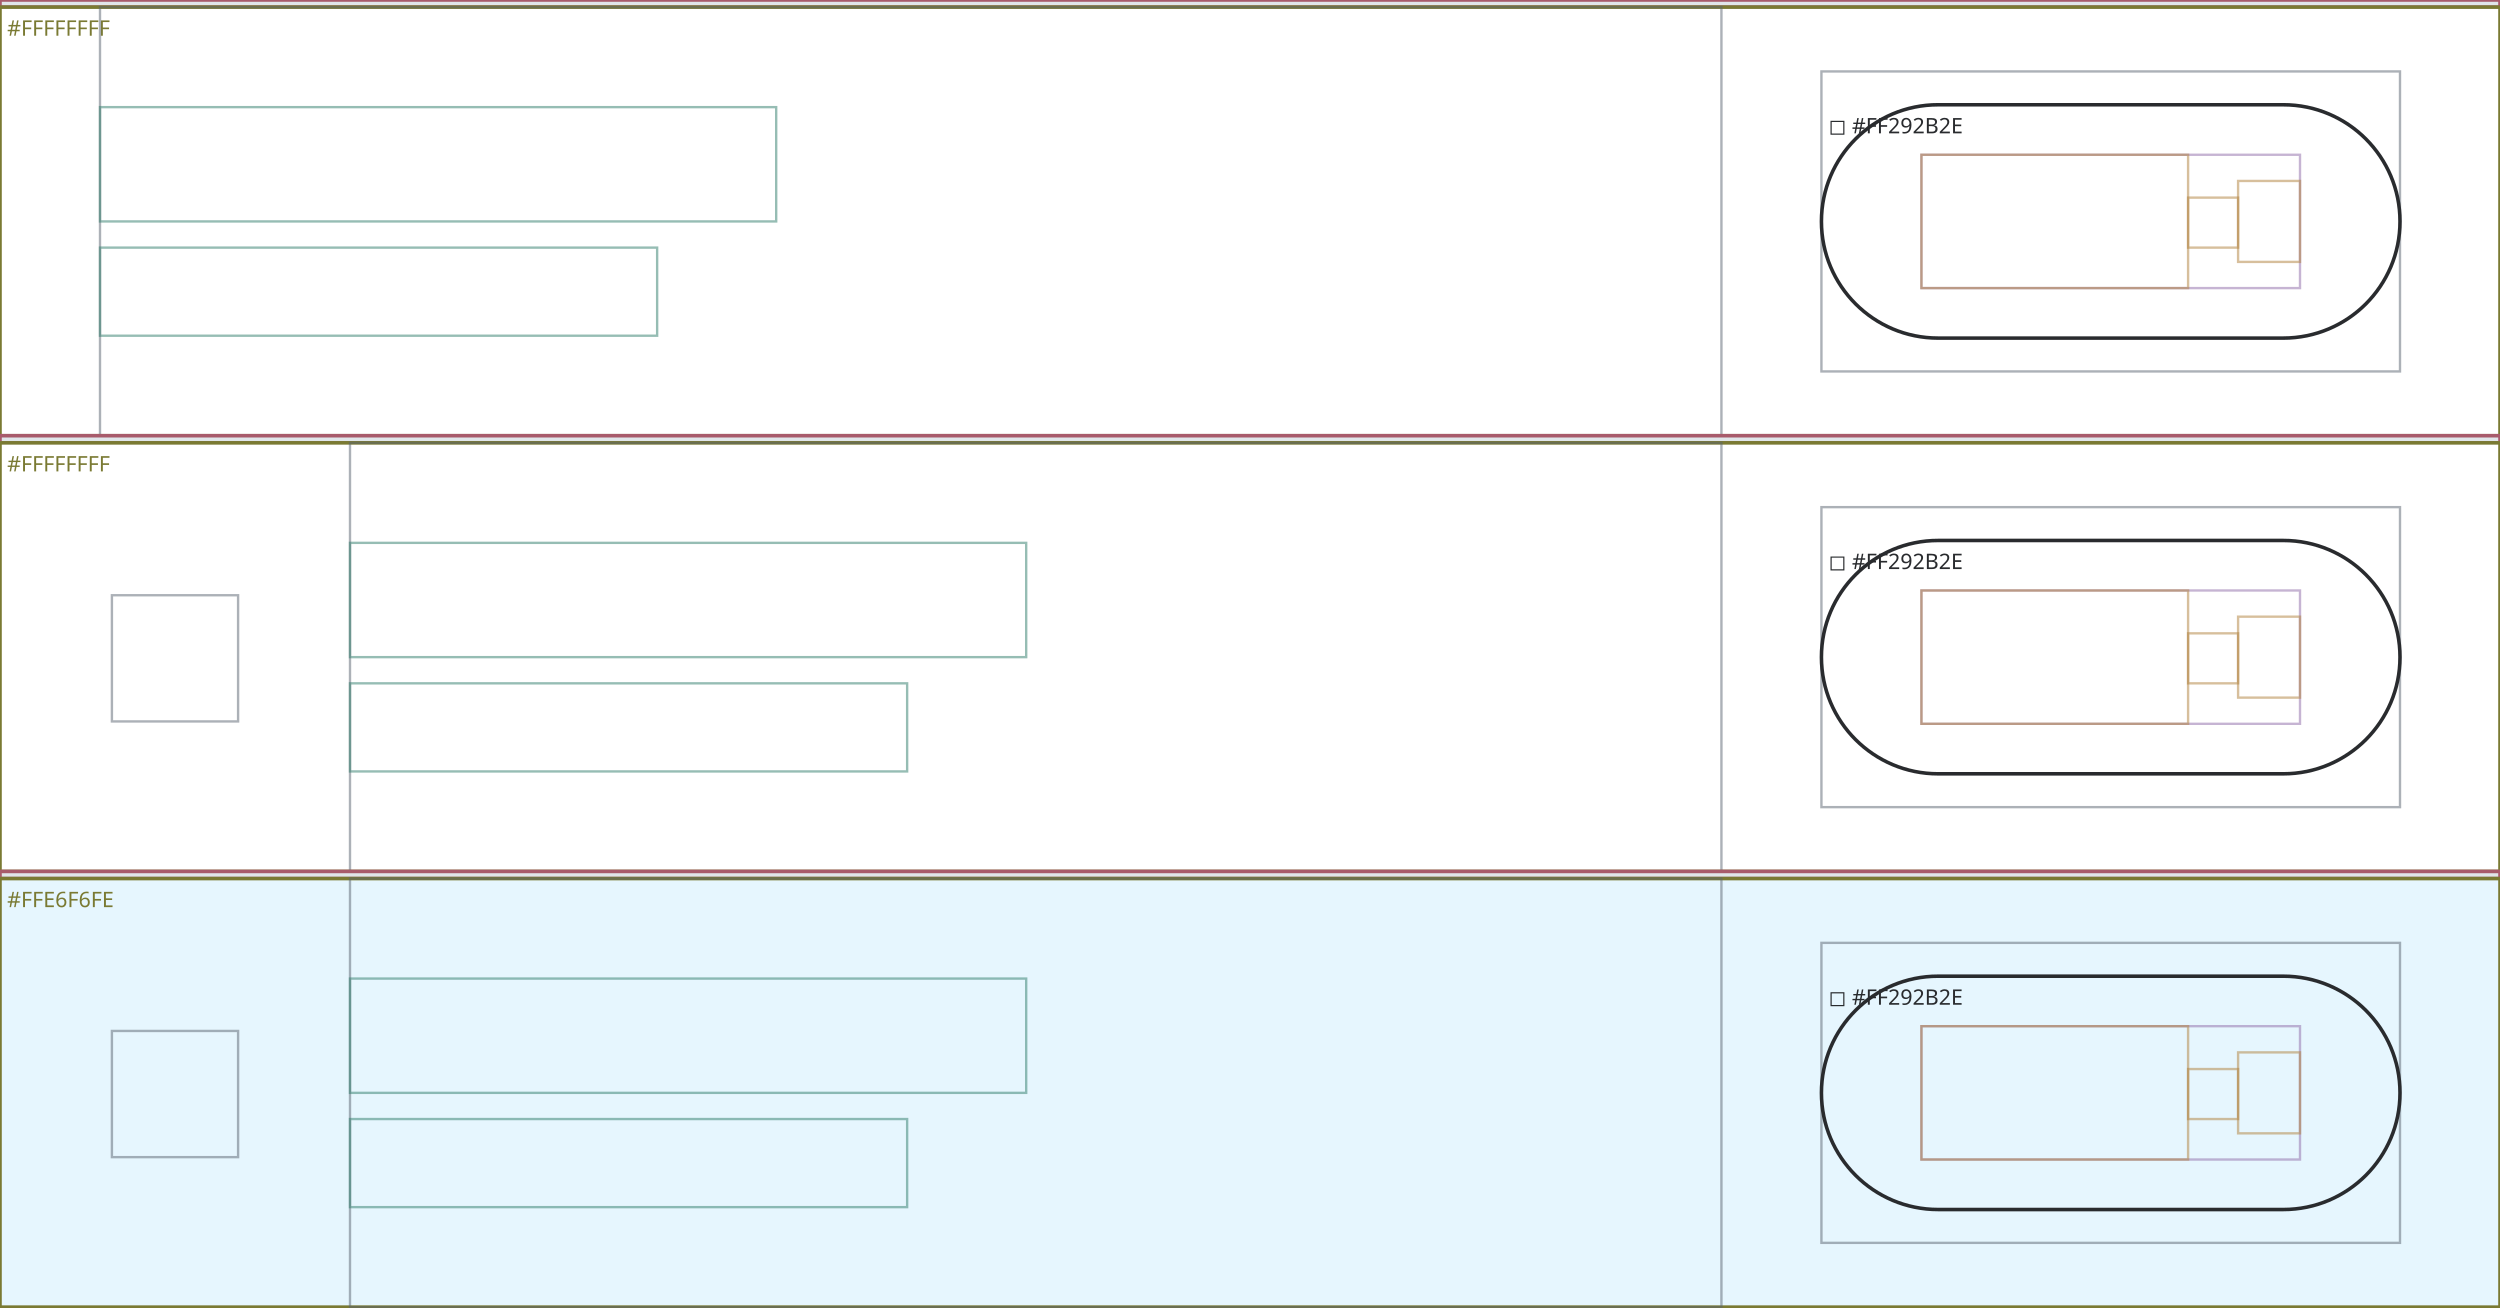
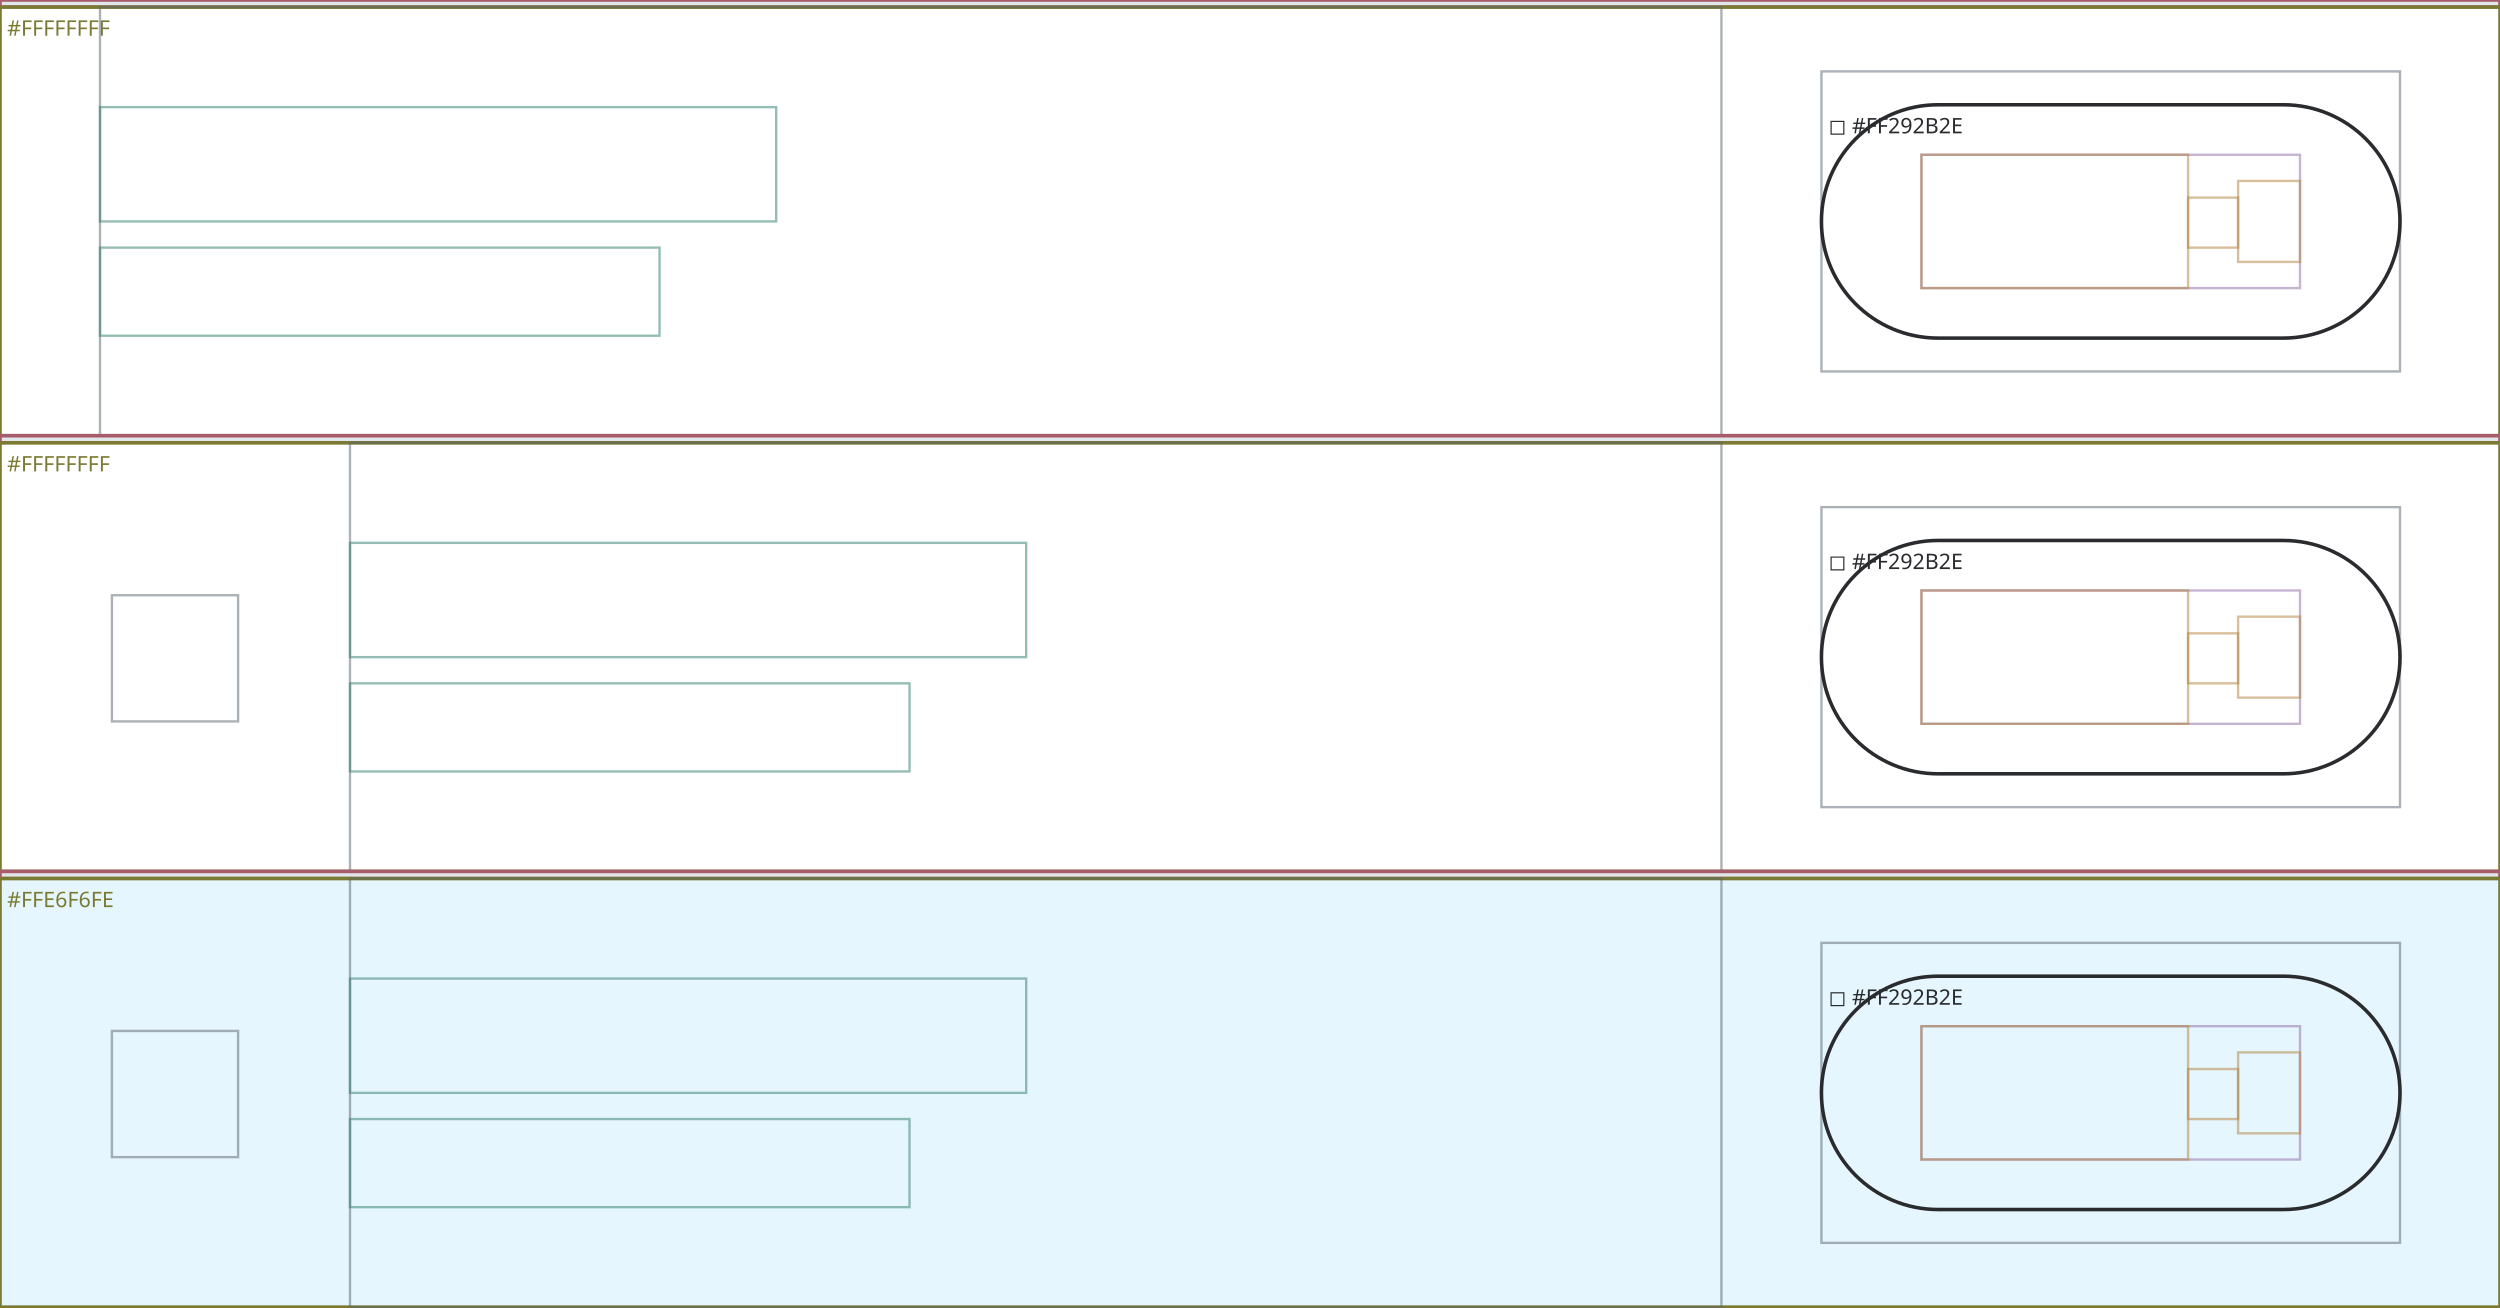
<svg xmlns="http://www.w3.org/2000/svg" viewBox="0 0 1050 549" width="1050" height="549" role="img" aria-label="Content/Bookmark row layout wireframe">
  <rect width="1050" height="549" fill="#ffffff" />
  <g>
    <rect x="0" y="0" width="1050" height="549" fill="none" fill-opacity="0" stroke="#5B6470" stroke-width="1" stroke-opacity="0.5" />
  </g>
  <g>
    <rect x="0" y="0" width="1050" height="549" fill="none" fill-opacity="0" stroke="#2E7D6B" stroke-width="1" stroke-opacity="0.5" />
  </g>
  <g>
    <rect x="0" y="0" width="1050" height="549" fill="#FFFFFF" fill-opacity="1" stroke="#8E6BA8" stroke-width="1.5" stroke-opacity="1" />
    <text x="3" y="12" font-family="system-ui, sans-serif" font-size="9" fill="#8E6BA8">#FFFFFFFF</text>
  </g>
  <g>
    <rect x="0" y="0" width="1050" height="549" fill="none" fill-opacity="0" stroke="#B0813B" stroke-width="1" stroke-opacity="0.5" />
  </g>
  <g>
    <rect x="0" y="0" width="1050" height="183" fill="none" fill-opacity="0" stroke="#3B72A8" stroke-width="1" stroke-opacity="0.5" />
  </g>
  <g>
    <rect x="0" y="0" width="1050" height="3" fill="#E0E6EA" fill-opacity="1" stroke="#A85B6B" stroke-width="1.5" stroke-opacity="1" />
    <text x="3" y="12" font-family="system-ui, sans-serif" font-size="9" fill="#A85B6B">#FFE0E6EA</text>
  </g>
  <g>
    <rect x="0" y="3" width="1050" height="180" fill="none" fill-opacity="0" stroke="#A85B6B" stroke-width="1" stroke-opacity="0.5" />
  </g>
  <g>
    <rect x="0" y="3" width="1050" height="180" fill="none" fill-opacity="0" stroke="#4F8A4A" stroke-width="1" stroke-opacity="0.5" />
  </g>
  <g>
    <rect x="0" y="3" width="1050" height="180" fill="#FFFFFF" fill-opacity="1" stroke="#7A7A33" stroke-width="1.5" stroke-opacity="1" />
    <text x="3" y="15" font-family="system-ui, sans-serif" font-size="9" fill="#7A7A33">#FFFFFFFF</text>
  </g>
  <g>
    <rect x="42" y="3" width="681" height="180" fill="none" fill-opacity="0" stroke="#5B6470" stroke-width="1" stroke-opacity="0.5" />
  </g>
  <g>
    <rect x="42" y="45" width="284" height="48" fill="none" fill-opacity="0" stroke="#2E7D6B" stroke-width="1" stroke-opacity="0.5" />
  </g>
  <g>
-     <rect x="42" y="104" width="234" height="37" fill="none" fill-opacity="0" stroke="#2E7D6B" stroke-width="1" stroke-opacity="0.5" />
+     <rect x="42" y="104" width="235" height="37" fill="none" fill-opacity="0" stroke="#2E7D6B" stroke-width="1" stroke-opacity="0.5" />
  </g>
  <g>
    <rect x="765" y="30" width="243" height="126" fill="none" fill-opacity="0" stroke="#5B6470" stroke-width="1" stroke-opacity="0.5" />
  </g>
  <g>
    <path d="M814,44 H959 A49,49 0 0 1 1008,93 V93 A49,49 0 0 1 959,142 H814 A49,49 0 0 1 765,93 V93 A49,49 0 0 1 814,44 Z" fill="none" fill-opacity="0" stroke="#292B2E" stroke-width="1.5" stroke-opacity="1" />
    <text x="768" y="56" font-family="system-ui, sans-serif" font-size="9" fill="#292B2E">◻ #FF292B2E</text>
  </g>
  <g>
    <rect x="807" y="65" width="159" height="56" fill="none" fill-opacity="0" stroke="#8E6BA8" stroke-width="1" stroke-opacity="0.5" />
  </g>
  <g>
    <rect x="807" y="65" width="112" height="56" fill="none" fill-opacity="0" stroke="#B0813B" stroke-width="1" stroke-opacity="0.5" />
  </g>
  <g>
    <rect x="919" y="83" width="21" height="21" fill="none" fill-opacity="0" stroke="#B0813B" stroke-width="1" stroke-opacity="0.5" />
  </g>
  <g>
    <rect x="940" y="76" width="26" height="34" fill="none" fill-opacity="0" stroke="#B0813B" stroke-width="1" stroke-opacity="0.5" />
  </g>
  <g>
    <rect x="0" y="183" width="1050" height="183" fill="none" fill-opacity="0" stroke="#3B72A8" stroke-width="1" stroke-opacity="0.5" />
  </g>
  <g>
    <rect x="0" y="183" width="1050" height="3" fill="#E0E6EA" fill-opacity="1" stroke="#A85B6B" stroke-width="1.5" stroke-opacity="1" />
    <text x="3" y="195" font-family="system-ui, sans-serif" font-size="9" fill="#A85B6B">#FFE0E6EA</text>
  </g>
  <g>
    <rect x="0" y="186" width="1050" height="180" fill="none" fill-opacity="0" stroke="#A85B6B" stroke-width="1" stroke-opacity="0.5" />
  </g>
  <g>
    <rect x="0" y="186" width="1050" height="180" fill="none" fill-opacity="0" stroke="#4F8A4A" stroke-width="1" stroke-opacity="0.5" />
  </g>
  <g>
    <rect x="0" y="186" width="1050" height="180" fill="#FFFFFF" fill-opacity="1" stroke="#7A7A33" stroke-width="1.5" stroke-opacity="1" />
    <text x="3" y="198" font-family="system-ui, sans-serif" font-size="9" fill="#7A7A33">#FFFFFFFF</text>
  </g>
  <g>
    <rect x="47" y="250" width="53" height="53" fill="none" fill-opacity="0" stroke="#5B6470" stroke-width="1" stroke-opacity="0.5" />
  </g>
  <g>
    <rect x="147" y="186" width="576" height="180" fill="none" fill-opacity="0" stroke="#5B6470" stroke-width="1" stroke-opacity="0.5" />
  </g>
  <g>
    <rect x="147" y="228" width="284" height="48" fill="none" fill-opacity="0" stroke="#2E7D6B" stroke-width="1" stroke-opacity="0.5" />
  </g>
  <g>
-     <rect x="147" y="287" width="234" height="37" fill="none" fill-opacity="0" stroke="#2E7D6B" stroke-width="1" stroke-opacity="0.5" />
+     <rect x="147" y="287" width="235" height="37" fill="none" fill-opacity="0" stroke="#2E7D6B" stroke-width="1" stroke-opacity="0.5" />
  </g>
  <g>
    <rect x="765" y="213" width="243" height="126" fill="none" fill-opacity="0" stroke="#5B6470" stroke-width="1" stroke-opacity="0.5" />
  </g>
  <g>
    <path d="M814,227 H959 A49,49 0 0 1 1008,276 V276 A49,49 0 0 1 959,325 H814 A49,49 0 0 1 765,276 V276 A49,49 0 0 1 814,227 Z" fill="none" fill-opacity="0" stroke="#292B2E" stroke-width="1.5" stroke-opacity="1" />
    <text x="768" y="239" font-family="system-ui, sans-serif" font-size="9" fill="#292B2E">◻ #FF292B2E</text>
  </g>
  <g>
    <rect x="807" y="248" width="159" height="56" fill="none" fill-opacity="0" stroke="#8E6BA8" stroke-width="1" stroke-opacity="0.5" />
  </g>
  <g>
    <rect x="807" y="248" width="112" height="56" fill="none" fill-opacity="0" stroke="#B0813B" stroke-width="1" stroke-opacity="0.5" />
  </g>
  <g>
    <rect x="919" y="266" width="21" height="21" fill="none" fill-opacity="0" stroke="#B0813B" stroke-width="1" stroke-opacity="0.5" />
  </g>
  <g>
    <rect x="940" y="259" width="26" height="34" fill="none" fill-opacity="0" stroke="#B0813B" stroke-width="1" stroke-opacity="0.5" />
  </g>
  <g>
    <rect x="0" y="366" width="1050" height="183" fill="none" fill-opacity="0" stroke="#3B72A8" stroke-width="1" stroke-opacity="0.5" />
  </g>
  <g>
    <rect x="0" y="366" width="1050" height="3" fill="#E0E6EA" fill-opacity="1" stroke="#A85B6B" stroke-width="1.5" stroke-opacity="1" />
    <text x="3" y="378" font-family="system-ui, sans-serif" font-size="9" fill="#A85B6B">#FFE0E6EA</text>
  </g>
  <g>
    <rect x="0" y="369" width="1050" height="180" fill="none" fill-opacity="0" stroke="#A85B6B" stroke-width="1" stroke-opacity="0.5" />
  </g>
  <g>
    <rect x="0" y="369" width="1050" height="180" fill="none" fill-opacity="0" stroke="#4F8A4A" stroke-width="1" stroke-opacity="0.5" />
  </g>
  <g>
    <rect x="0" y="369" width="1050" height="180" fill="#E6F6FE" fill-opacity="1" stroke="#7A7A33" stroke-width="1.5" stroke-opacity="1" />
    <text x="3" y="381" font-family="system-ui, sans-serif" font-size="9" fill="#7A7A33">#FFE6F6FE</text>
  </g>
  <g>
    <rect x="47" y="433" width="53" height="53" fill="none" fill-opacity="0" stroke="#5B6470" stroke-width="1" stroke-opacity="0.5" />
  </g>
  <g>
    <rect x="147" y="369" width="576" height="180" fill="none" fill-opacity="0" stroke="#5B6470" stroke-width="1" stroke-opacity="0.5" />
  </g>
  <g>
    <rect x="147" y="411" width="284" height="48" fill="none" fill-opacity="0" stroke="#2E7D6B" stroke-width="1" stroke-opacity="0.5" />
  </g>
  <g>
-     <rect x="147" y="470" width="234" height="37" fill="none" fill-opacity="0" stroke="#2E7D6B" stroke-width="1" stroke-opacity="0.5" />
+     <rect x="147" y="470" width="235" height="37" fill="none" fill-opacity="0" stroke="#2E7D6B" stroke-width="1" stroke-opacity="0.5" />
  </g>
  <g>
    <rect x="765" y="396" width="243" height="126" fill="none" fill-opacity="0" stroke="#5B6470" stroke-width="1" stroke-opacity="0.5" />
  </g>
  <g>
    <path d="M814,410 H959 A49,49 0 0 1 1008,459 V459 A49,49 0 0 1 959,508 H814 A49,49 0 0 1 765,459 V459 A49,49 0 0 1 814,410 Z" fill="none" fill-opacity="0" stroke="#292B2E" stroke-width="1.5" stroke-opacity="1" />
    <text x="768" y="422" font-family="system-ui, sans-serif" font-size="9" fill="#292B2E">◻ #FF292B2E</text>
  </g>
  <g>
    <rect x="807" y="431" width="159" height="56" fill="none" fill-opacity="0" stroke="#8E6BA8" stroke-width="1" stroke-opacity="0.5" />
  </g>
  <g>
    <rect x="807" y="431" width="112" height="56" fill="none" fill-opacity="0" stroke="#B0813B" stroke-width="1" stroke-opacity="0.5" />
  </g>
  <g>
    <rect x="919" y="449" width="21" height="21" fill="none" fill-opacity="0" stroke="#B0813B" stroke-width="1" stroke-opacity="0.5" />
  </g>
  <g>
    <rect x="940" y="442" width="26" height="34" fill="none" fill-opacity="0" stroke="#B0813B" stroke-width="1" stroke-opacity="0.5" />
  </g>
</svg>
